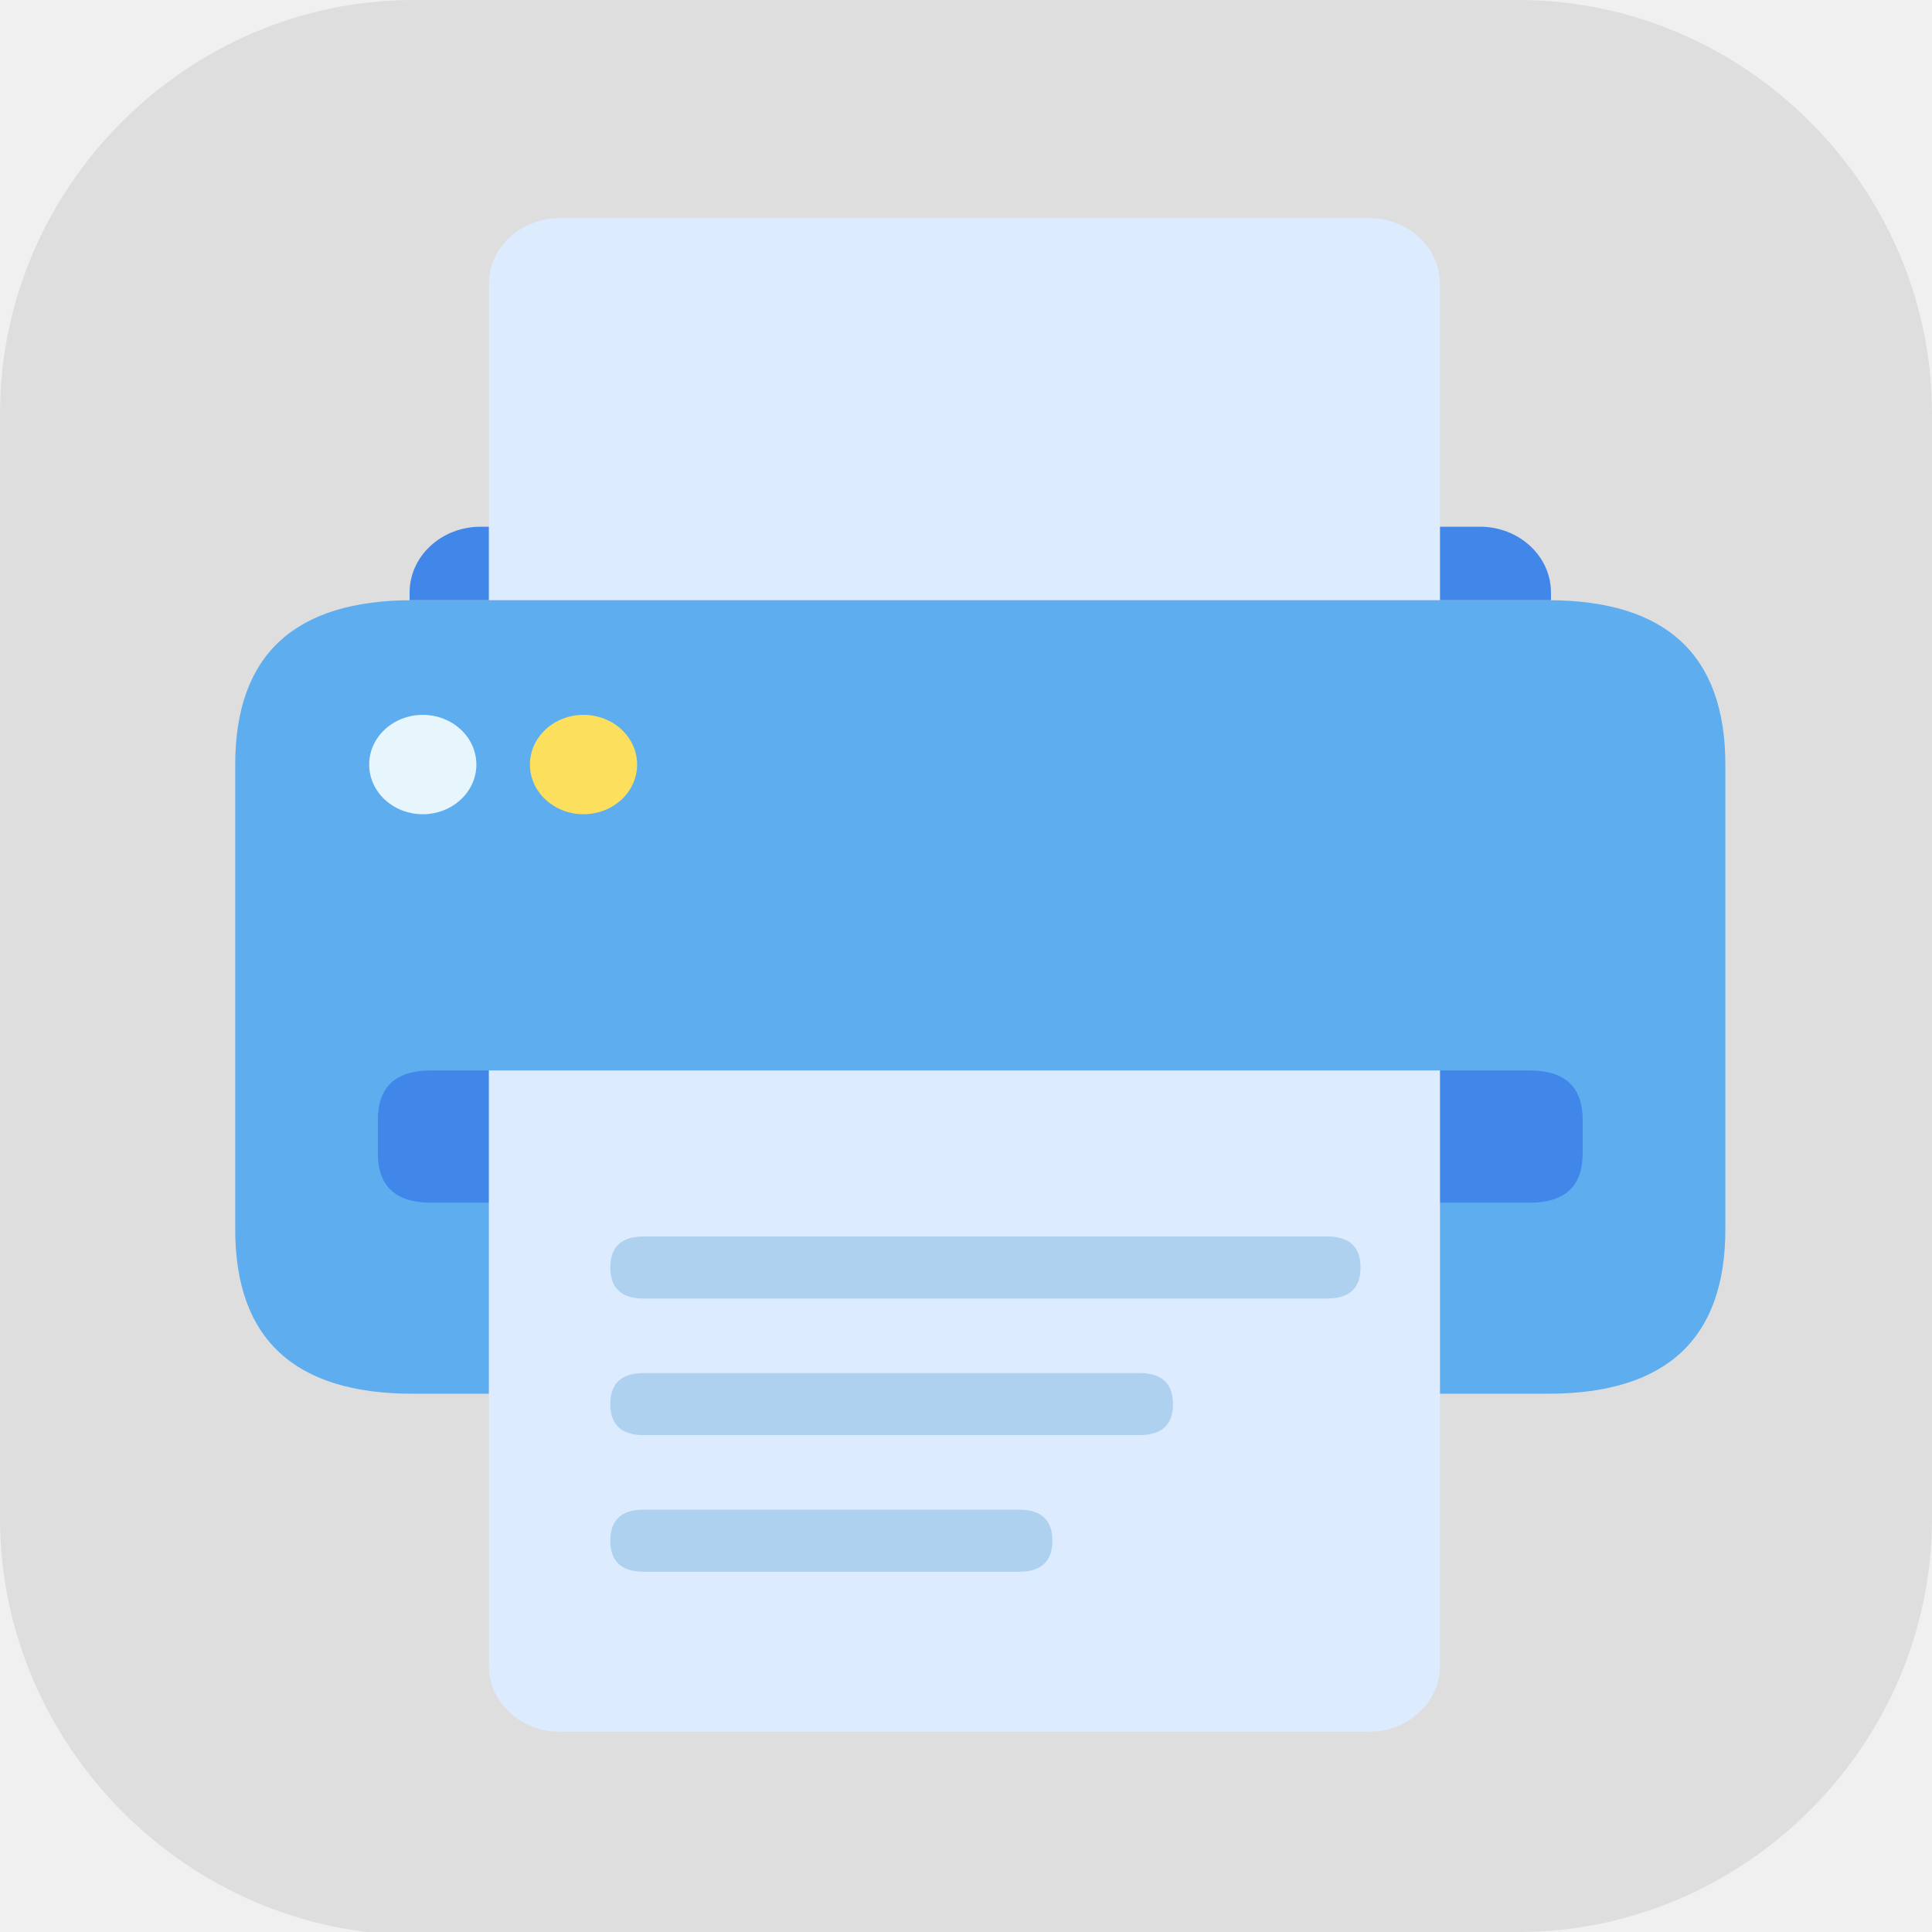
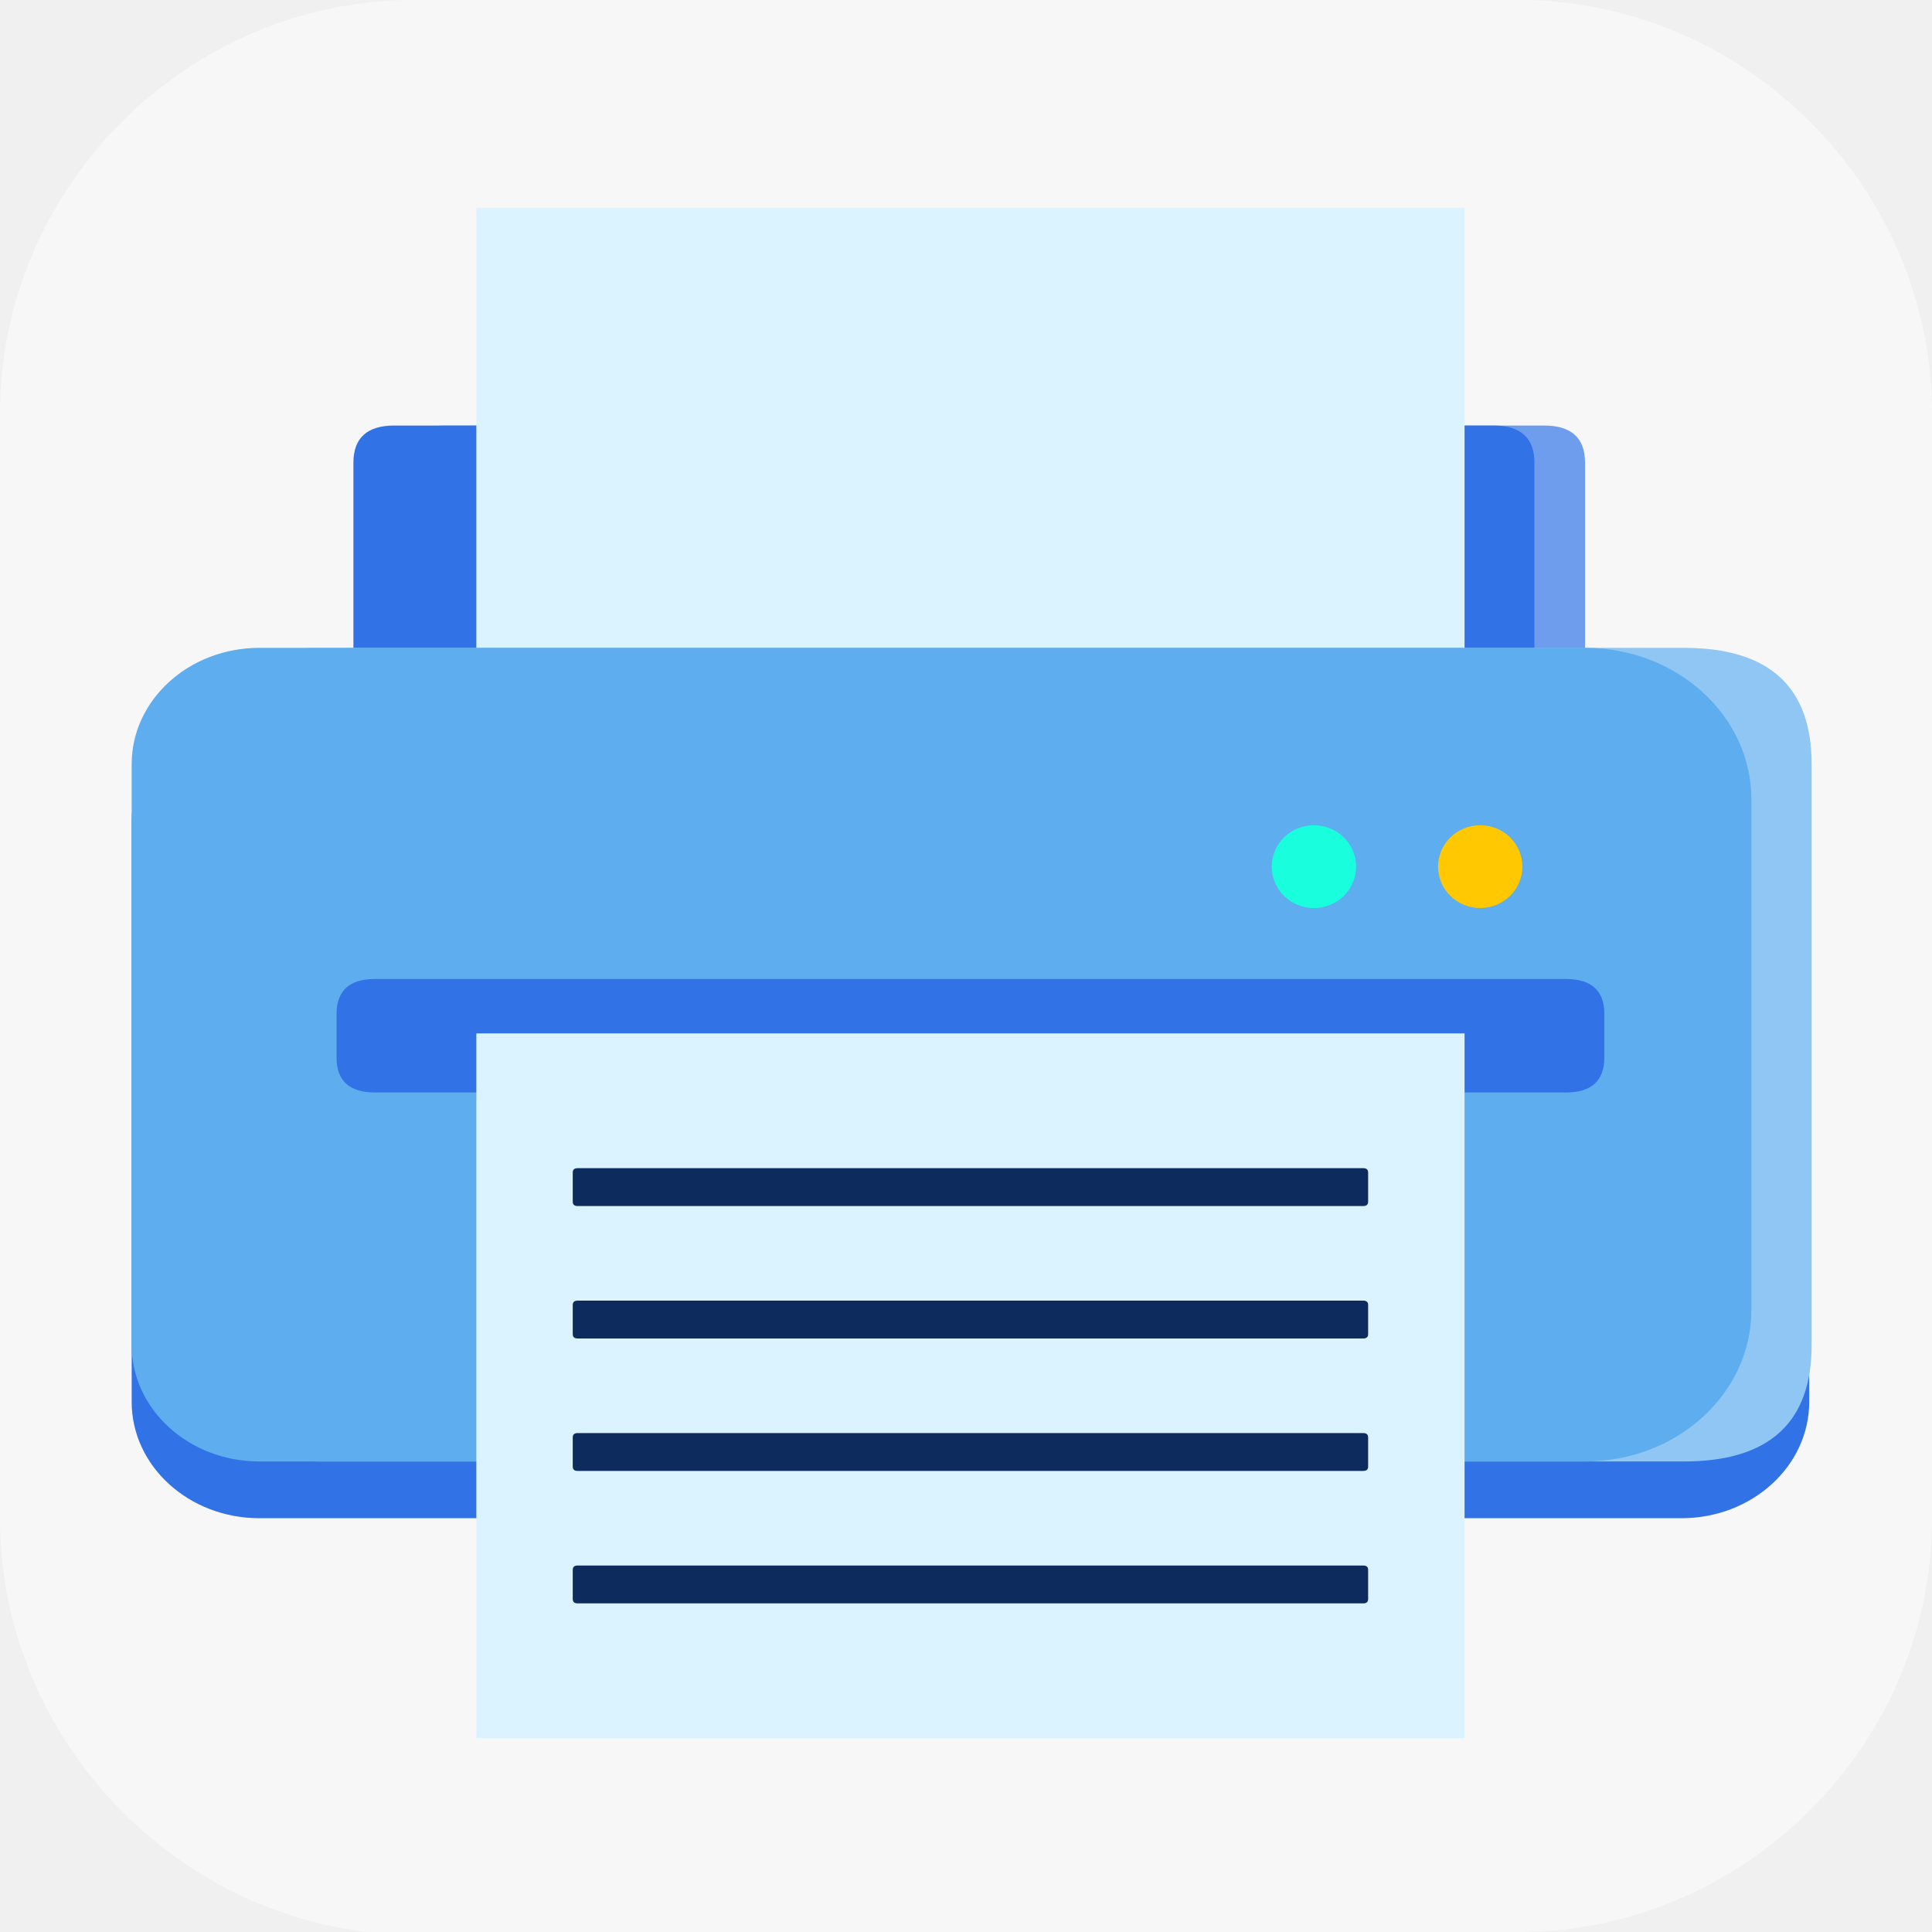
<svg xmlns="http://www.w3.org/2000/svg" id="_图层_1" version="1.1" viewBox="0 0 64 64" width="22" height="22" xml:space="preserve">
  <defs id="defs6">
    <style id="style1">
      .st0 {
        fill-opacity: .5;
      }

      .st0, .st1, .st2, .st3, .st4, .st5, .st6, .st7 {
        fill: #fff;
      }

      .st8 {
        fill: #133c9a;
      }

      .st2, .st9 {
        display: none;
      }

      .st3 {
        fill-opacity: .2;
      }

      .st4 {
        fill-opacity: .9;
      }

      .st10 {
        fill: #3370ff;
      }

      .st11 {
        fill: url(#_未命名的渐变_3);
      }

      .st12 {
        fill: url(#_未命名的渐变);
      }

      .st5 {
        fill-opacity: .3;
      }

      .st6 {
        fill-opacity: 0;
      }

      .st7 {
        fill-opacity: .7;
      }

      .st13 {
        fill: #00d6b9;
      }

      .st14 {
        fill: url(#_未命名的渐变_2);
      }
    </style>
    <radialGradient id="_未命名的渐变" data-name="未命名的渐变" cx="123.9" cy="-40.2" fx="123.9" fy="-40.2" r="59.4" gradientTransform="translate(-26.8 25.5) scale(.6 -.7)" gradientUnits="userSpaceOnUse">
      <stop offset="0" stop-color="#db202e" id="stop1" />
      <stop offset="1" stop-color="#e01b24" id="stop2" />
    </radialGradient>
    <radialGradient id="_未命名的渐变_2" data-name="未命名的渐变 2" cx="67.6" cy="26.8" fx="67.6" fy="26.8" r="105.2" gradientTransform="translate(-26.6 25.3) scale(.6 -.7)" gradientUnits="userSpaceOnUse">
      <stop offset="0" stop-color="#ffb648" id="stop3" />
      <stop offset="1" stop-color="#ff7800" stop-opacity="0" id="stop4" />
    </radialGradient>
    <radialGradient id="_未命名的渐变_3" data-name="未命名的渐变 3" cx="61.7" cy="18.6" fx="61.7" fy="18.6" r="68" gradientTransform="translate(-26.8 25.8) scale(.6 -.7)" gradientUnits="userSpaceOnUse">
      <stop offset="0" stop-color="#c64600" id="stop5" />
      <stop offset="1" stop-color="#a51d2d" id="stop6" />
    </radialGradient>
  </defs>
-   <path class="st1" d="M47.5,64.1H13.8c-7.6,0-13.8-6.3-13.8-13.8V13.7C0,6.2,6.2,0,13.7,0h36.6c7.5,0,13.7,6.2,13.7,13.7v36.6c0,7.5-6.2,13.7-13.7,13.7h-2.9.1Z" id="path6" style="fill:#cccccc;opacity:0.5" />
-   <g id="g11" transform="matrix(0.05337168,0,0,0.04947455,5.147487,7.226263)">
-     <path d="m 49.548,255.813 m 110.108,0 h 704.666 q 110.108,0 110.108,110.108 v 311.098 q 0,110.108 -110.108,110.108 H 159.656 q -110.108,0 -110.108,-110.108 V 365.92 q 0,-110.108 110.108,-110.108 z" fill="#5eadef" p-id="33607" id="path1" />
-     <path d="m 201.827,206.617 h 620.324 a 44.043,44.043 0 0 1 44.043,44.043 v 5.153 h -708.41 v -5.153 a 44.043,44.043 0 0 1 44.043,-44.043 z" fill="#4087e9" p-id="33608" id="path2" />
-     <path d="m 251.012,0 h 502.266 a 44.043,44.043 0 0 1 44.043,44.043 V 255.813 H 206.969 V 44.043 A 44.043,44.043 0 0 1 251.012,0 Z" fill="#ddebff" p-id="33609" id="path3" />
-     <path d="m 138.097,570.665 m 33.032,0 h 681.709 q 33.032,0 33.032,33.032 v 22.484 q 0,33.032 -33.032,33.032 H 171.129 q -33.032,0 -33.032,-33.032 v -22.484 q 0,-33.032 33.032,-33.032 z" fill="#4087e9" p-id="33610" id="path4" />
-     <path d="m 165.954,365.854 m -33.263,0 a 33.263,33.263 0 1 0 66.527,0 33.263,33.263 0 1 0 -66.527,0 z" fill="#e7f5fd" p-id="33611" id="path5" />
-     <path d="m 206.969,570.665 h 590.353 v 398.721 a 44.043,44.043 0 0 1 -44.043,44.043 H 251.012 a 44.043,44.043 0 0 1 -44.043,-44.043 z" fill="#ddebff" p-id="33612" id="path6-7" />
-     <path d="m 282.36,681.819 m 20.788,0 h 424.057 q 20.788,0 20.788,20.788 v 0 q 0,20.788 -20.788,20.788 H 303.148 q -20.788,0 -20.788,-20.788 v 0 q 0,-20.788 20.788,-20.788 z" fill="#add1ef" p-id="33613" id="path7" />
-     <path d="m 282.36,773.285 m 20.788,0 h 307.651 q 20.788,0 20.788,20.788 v 0 q 0,20.788 -20.788,20.788 H 303.148 q -20.788,0 -20.788,-20.788 v 0 q 0,-20.788 20.788,-20.788 z" fill="#add1ef" p-id="33614" id="path8" />
-     <path d="m 282.36,864.751 m 20.788,0 H 535.959 q 20.788,0 20.788,20.788 v 0 q 0,20.788 -20.788,20.788 H 303.148 q -20.788,0 -20.788,-20.788 v 0 q 0,-20.788 20.788,-20.788 z" fill="#add1ef" p-id="33615" id="path9" />
-     <path d="m 265.733,365.854 m -33.263,0 a 33.263,33.263 0 1 0 66.527,0 33.263,33.263 0 1 0 -66.527,0 z" fill="#fce05d" p-id="33616" id="path10" />
+   <path class="st1" d="M47.5,64.1H13.8c-7.6,0-13.8-6.3-13.8-13.8V13.7C0,6.2,6.2,0,13.7,0h36.6c7.5,0,13.7,6.2,13.7,13.7v36.6c0,7.5-6.2,13.7-13.7,13.7h-2.9.1Z" id="path6" style="fill:#f9f9f9;opacity:0.8" />
+   <g id="g26" transform="matrix(0.05887549,0,0,0.05362909,2.042885,5.831908)">
+     <path d="m 192.63,154.102 m 23.05,0 h 618.407 q 23.05,0 23.05,23.05 v 175.961 q 0,23.05 -23.05,23.05 H 215.68 q -23.05,0 -23.05,-23.05 V 177.152 q 0,-23.05 23.05,-23.05 z" fill="#6f9dee" p-id="60135" id="path1" />
+     <path d="m 164.145,154.102 m 23.05,0 h 618.407 q 23.05,0 23.05,23.05 v 175.961 q 0,23.05 -23.05,23.05 H 187.195 q -23.05,0 -23.05,-23.05 V 177.152 q 0,-23.05 23.05,-23.05 z" fill="#3173e7" p-id="60136" id="path2" />
+     <path d="M 233.314,19.692 H 789.337 V 292.894 H 233.314 Z" fill="#dbf2ff" p-id="60137" id="path3" />
+     <path d="m 111.262,326.498 h 778.427 a 93.578,93.578 0 0 1 93.568,93.568 v 337.103 a 71.877,71.877 0 0 1 -71.877,71.877 H 111.262 A 71.877,71.877 0 0 1 39.385,757.169 V 398.375 a 71.877,71.877 0 0 1 71.877,-71.877 z" fill="#3173e7" p-id="60138" id="path4" />
+     <path d="m 73.285,291.426 m 71.877,0 h 767.577 q 71.877,0 71.877,71.877 v 358.814 q 0,71.877 -71.877,71.877 H 145.162 q -71.877,0 -71.877,-71.877 V 363.303 q 0,-71.877 71.877,-71.877 z" fill="#8fc6f4" p-id="60139" id="path5" />
+     <path d="m 111.262,291.426 h 745.876 a 93.578,93.578 0 0 1 93.578,93.578 V 700.416 a 93.578,93.578 0 0 1 -93.578,93.578 H 111.262 A 71.877,71.877 0 0 1 39.385,722.117 V 363.303 a 71.877,71.877 0 0 1 71.877,-71.877 z" fill="#5eadef" p-id="60140" id="path6-5" />
+     <path d="m 154.654,495.961 m 21.701,0 h 669.932 q 21.701,0 21.701,21.701 V 544.384 q 0,21.701 -21.701,21.701 H 176.354 q -21.701,0 -21.701,-21.701 v -26.722 q 0,-21.701 21.701,-21.701 z" fill="#3173e7" p-id="60141" id="path7" />
+     <path d="M 233.314,529.566 H 789.337 V 964.923 H 233.314 Z" fill="#dbf2ff" p-id="60142" id="path8" />
+     <path d="m 287.557,612.834 m 2.708,0 h 442.112 q 2.708,0 2.708,2.708 v 17.959 q 0,2.708 -2.708,2.708 H 290.265 q -2.708,0 -2.708,-2.708 v -17.959 q 0,-2.708 2.708,-2.708 z" fill="#0e2b5d" p-id="60143" id="path9" />
+     <path d="m 287.557,694.646 m 2.708,0 h 442.112 q 2.708,0 2.708,2.708 v 17.959 q 0,2.708 -2.708,2.708 H 290.265 q -2.708,0 -2.708,-2.708 v -17.959 q 0,-2.708 2.708,-2.708 z" fill="#0e2b5d" p-id="60144" id="path10" />
+     <path d="m 287.557,776.458 m 2.708,0 h 442.112 q 2.708,0 2.708,2.708 v 17.959 q 0,2.708 -2.708,2.708 H 290.265 q -2.708,0 -2.708,-2.708 v -17.959 q 0,-2.708 2.708,-2.708 z" fill="#0e2b5d" p-id="60145" id="path11" />
+     <path d="m 287.557,858.27 m 2.708,0 h 442.112 q 2.708,0 2.708,2.708 v 17.959 q 0,2.708 -2.708,2.708 H 290.265 q -2.708,0 -2.708,-2.708 v -17.959 q 0,-2.708 2.708,-2.708 z" fill="#0e2b5d" p-id="60146" id="path12" />
+     <path d="m 680.842,426.565 a 25.57,23.729 90 1 0 47.458,0 25.57,23.729 90 1 0 -47.458,0 z" fill="#19ffde" p-id="60147" id="path13" />
+     <path d="m 774.42,426.565 a 25.57,23.729 90 1 0 47.458,0 25.57,23.729 90 1 0 -47.458,0 z" fill="#ffc800" p-id="60148" id="path14" />
  </g>
</svg>
